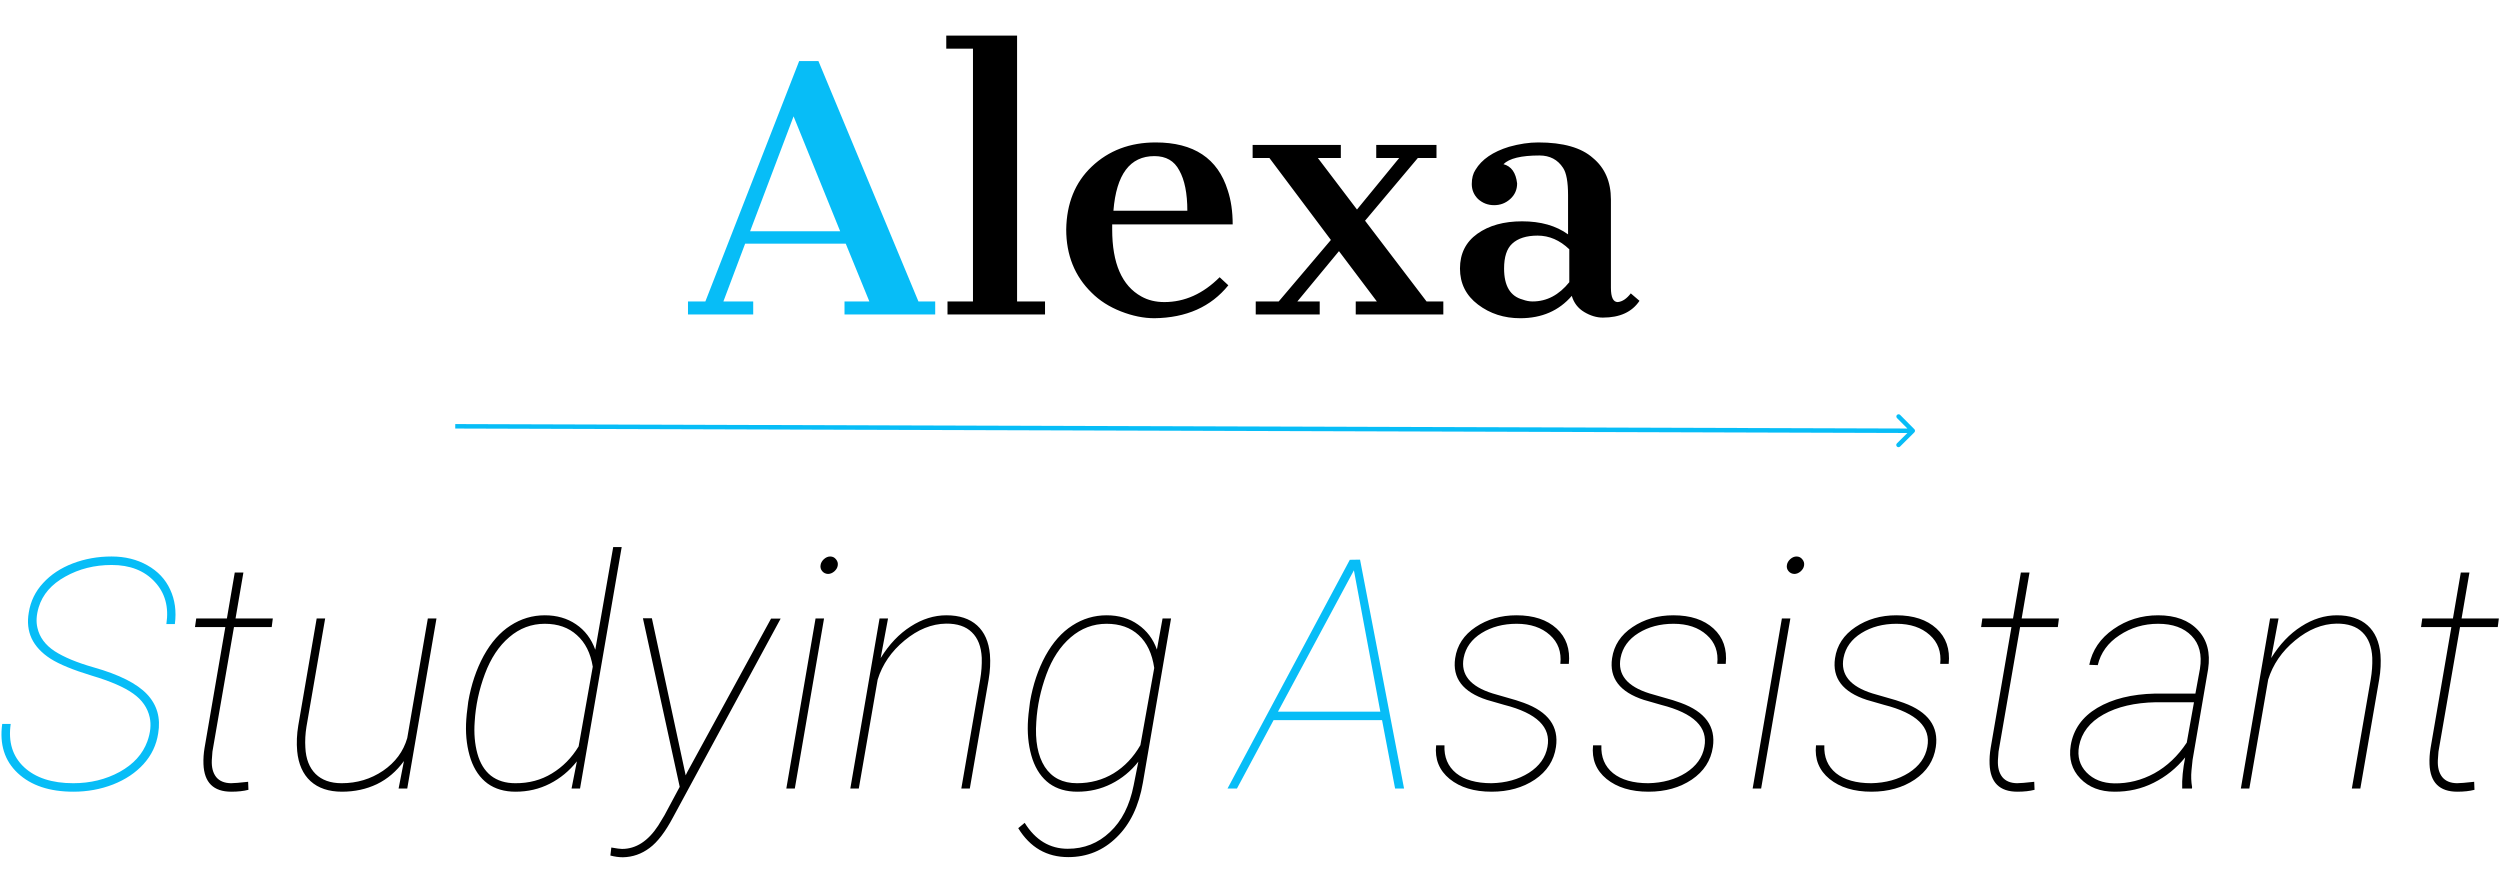
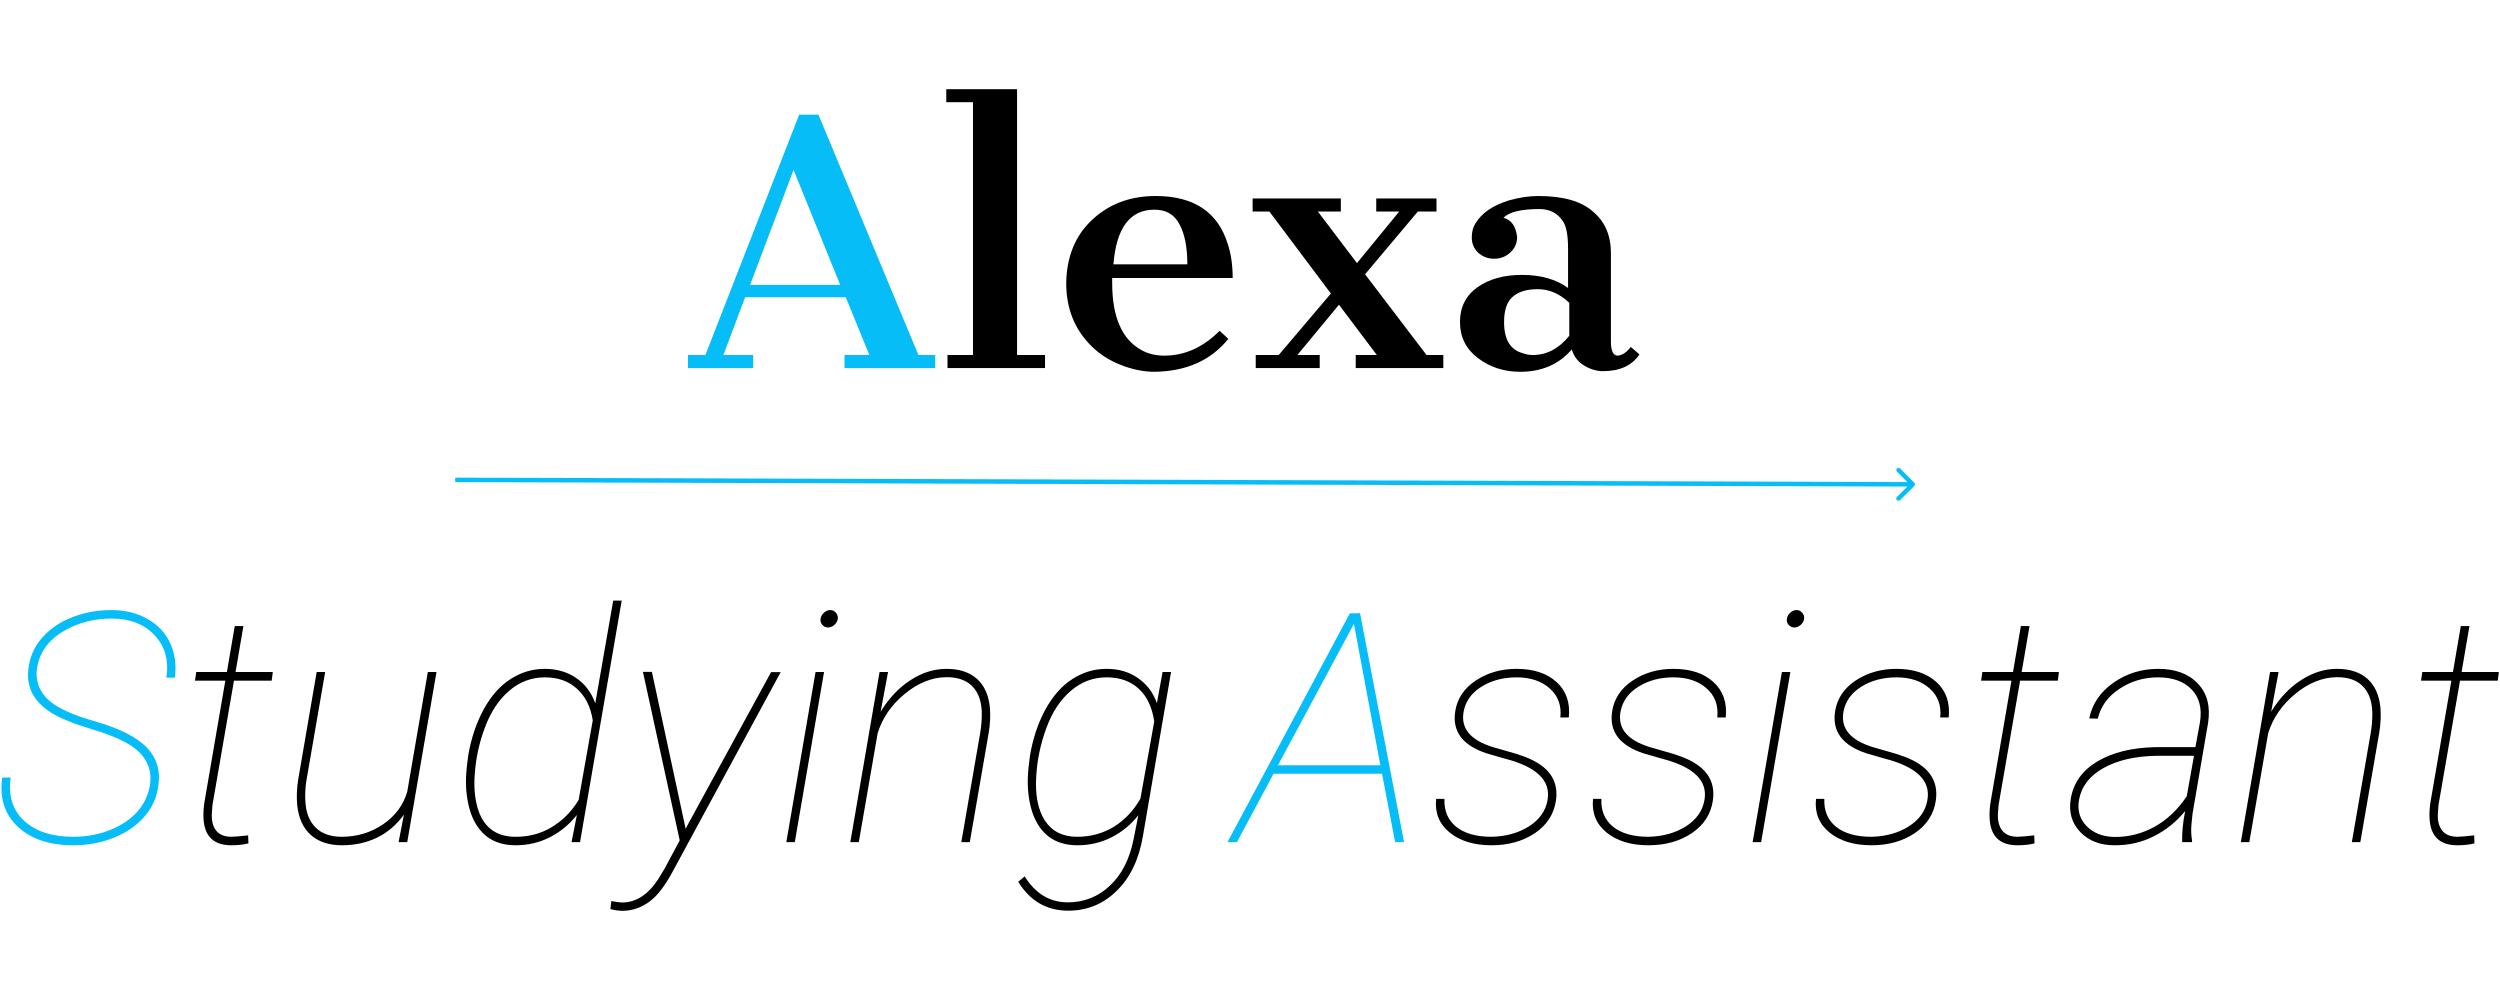
- <svg xmlns="http://www.w3.org/2000/svg" width="700" height="250" viewBox="0 0 559 185" fill="none">
+ <svg xmlns="http://www.w3.org/2000/svg" width="500" height="200" viewBox="0 0 559 185" fill="none">
  <path d="M33.473 153.074C33.004 150.941 31.773 149.172 29.781 147.766C27.789 146.336 24.707 145 20.535 143.758C16.363 142.492 13.281 141.227 11.289 139.961C9.297 138.672 7.891 137.16 7.07 135.426C6.273 133.691 6.062 131.758 6.438 129.625C6.836 127.117 7.902 124.926 9.637 123.051C11.371 121.152 13.586 119.688 16.281 118.656C19 117.625 21.883 117.109 24.93 117.109C27.953 117.109 30.625 117.766 32.945 119.078C35.289 120.391 36.988 122.195 38.043 124.492C39.121 126.789 39.473 129.367 39.098 132.227H37.199C37.785 128.406 36.918 125.254 34.598 122.77C32.277 120.262 29.066 119.008 24.965 119.008C21.145 119.008 17.688 119.875 14.594 121.609C11.5 123.32 9.52 125.605 8.652 128.465C8.137 130.176 8.043 131.711 8.371 133.07C8.84 135.156 10.117 136.891 12.203 138.273C14.312 139.633 17.219 140.84 20.922 141.895C26.641 143.512 30.625 145.516 32.875 147.906C35.125 150.297 35.957 153.215 35.371 156.66C34.973 159.262 33.883 161.547 32.102 163.516C30.344 165.461 28.07 166.984 25.281 168.086C22.492 169.164 19.539 169.703 16.422 169.703C11.078 169.703 6.93 168.32 3.977 165.555C1.023 162.789 -0.137 159.121 0.496 154.551H2.395C1.809 158.582 2.805 161.805 5.383 164.219C7.961 166.609 11.629 167.805 16.387 167.805C20.207 167.805 23.664 166.961 26.758 165.273C29.852 163.562 31.914 161.289 32.945 158.453C33.648 156.508 33.824 154.715 33.473 153.074Z" fill="#07BDF7" />
  <path d="M54.426 120.695L52.668 130.961H61L60.754 132.895H52.316L47.5 160.738L47.359 162.672C47.289 164.266 47.617 165.52 48.344 166.434C49.07 167.324 50.172 167.781 51.648 167.805C52.305 167.805 53.582 167.699 55.48 167.488L55.551 169.281C54.473 169.562 53.195 169.703 51.719 169.703C47.734 169.703 45.66 167.652 45.496 163.551C45.449 162.355 45.531 161.137 45.742 159.895L50.383 132.895H43.598L43.879 130.961H50.734L52.492 120.695H54.426ZM89.125 169L90.32 162.848C88.656 165.145 86.641 166.867 84.273 168.016C81.906 169.141 79.305 169.703 76.469 169.703C73.516 169.703 71.172 168.918 69.438 167.348C67.727 165.777 66.731 163.539 66.449 160.633C66.285 158.781 66.367 156.871 66.695 154.902L70.809 130.961H72.707L68.523 155.184C68.266 156.777 68.184 158.324 68.277 159.824C68.394 162.355 69.156 164.324 70.562 165.73C71.969 167.113 73.914 167.805 76.398 167.805C79.82 167.805 82.902 166.879 85.644 165.027C88.387 163.152 90.191 160.715 91.059 157.715L95.664 130.961H97.598L91.059 169H89.125ZM104.699 149.594C105.355 145.773 106.504 142.352 108.145 139.328C109.809 136.305 111.812 134.043 114.156 132.543C116.5 131.02 119.055 130.258 121.82 130.258C124.492 130.258 126.812 130.926 128.781 132.262C130.773 133.598 132.215 135.496 133.105 137.957L137.113 115H139.012L129.695 169H127.797L128.992 162.918C127.305 165.051 125.289 166.715 122.945 167.91C120.602 169.105 118.047 169.703 115.281 169.703C112.797 169.703 110.711 169.094 109.023 167.875C107.336 166.633 106.082 164.828 105.262 162.461C104.465 160.07 104.113 157.445 104.207 154.586C104.254 153.25 104.418 151.586 104.699 149.594ZM106.141 154.059C105.953 156.637 106.152 159.004 106.738 161.16C107.324 163.316 108.332 164.969 109.762 166.117C111.215 167.242 113.031 167.805 115.211 167.805C118.258 167.828 120.988 167.102 123.402 165.625C125.84 164.148 127.832 162.133 129.379 159.578L132.543 141.754C132.051 138.707 130.867 136.352 128.992 134.688C127.141 133 124.75 132.156 121.82 132.156C118.844 132.156 116.195 133.152 113.875 135.145C111.555 137.113 109.738 139.855 108.426 143.371C107.113 146.887 106.352 150.449 106.141 154.059ZM153.32 166.047L153.672 165.309L172.41 130.996H174.555L150.508 175.398C148.773 178.68 147.016 180.977 145.234 182.289C143.453 183.625 141.473 184.316 139.293 184.363C138.402 184.363 137.465 184.234 136.48 183.977L136.691 182.184C137.887 182.395 138.684 182.5 139.082 182.5C142.199 182.5 144.895 180.766 147.168 177.297L148.574 174.977L151.984 168.613L143.758 130.926H145.762L153.32 166.047ZM177.719 169H175.82L182.359 130.961H184.258L177.719 169ZM183.484 119.008C183.555 118.539 183.801 118.105 184.223 117.707C184.668 117.309 185.137 117.109 185.629 117.109C186.168 117.109 186.602 117.32 186.93 117.742C187.281 118.164 187.41 118.633 187.316 119.148C187.246 119.617 186.988 120.051 186.543 120.449C186.098 120.824 185.629 121.012 185.137 121.012C184.598 120.988 184.164 120.777 183.836 120.379C183.508 119.98 183.391 119.523 183.484 119.008ZM196.914 139.82C198.812 136.75 201.051 134.395 203.629 132.754C206.207 131.09 208.867 130.258 211.609 130.258C214.516 130.258 216.801 131.008 218.465 132.508C220.129 134.008 221.09 136.176 221.348 139.012C221.488 140.793 221.395 142.656 221.066 144.602L216.848 169H214.949L219.168 144.602C219.449 142.961 219.566 141.344 219.52 139.75C219.402 137.266 218.664 135.367 217.305 134.055C215.969 132.742 214.047 132.098 211.539 132.121C208.328 132.168 205.234 133.422 202.258 135.883C199.305 138.32 197.301 141.238 196.246 144.637L192.027 169H190.129L196.668 130.961H198.566L196.914 139.82ZM230.312 149.594C230.969 145.773 232.117 142.352 233.758 139.328C235.422 136.305 237.426 134.043 239.77 132.543C242.113 131.02 244.668 130.258 247.434 130.258C250.176 130.258 252.52 130.949 254.465 132.332C256.434 133.691 257.84 135.555 258.684 137.922L259.949 130.961H261.848L255.555 167.664C254.664 172.891 252.707 176.969 249.684 179.898C246.684 182.852 243.074 184.328 238.855 184.328C234.051 184.328 230.324 182.172 227.676 177.859L229.117 176.664C231.531 180.531 234.742 182.465 238.75 182.465C242.406 182.465 245.547 181.223 248.172 178.738C250.82 176.277 252.59 172.797 253.48 168.297L254.535 162.988C252.848 165.121 250.832 166.773 248.488 167.945C246.168 169.117 243.637 169.703 240.895 169.703C238.41 169.703 236.324 169.094 234.637 167.875C232.949 166.633 231.695 164.828 230.875 162.461C230.078 160.07 229.727 157.445 229.82 154.586C229.867 153.25 230.031 151.586 230.312 149.594ZM231.719 154.059C231.414 158.324 232.047 161.688 233.617 164.148C235.211 166.586 237.613 167.805 240.824 167.805C243.848 167.805 246.578 167.066 249.016 165.59C251.453 164.09 253.445 161.992 254.992 159.297L258.086 142.035C257.617 138.824 256.457 136.375 254.605 134.688C252.777 133 250.387 132.156 247.434 132.156C244.434 132.156 241.762 133.164 239.418 135.18C237.074 137.195 235.258 139.961 233.969 143.477C232.68 146.992 231.93 150.52 231.719 154.059Z" fill="black" />
  <path d="M153.833 60.083H157.722L178.694 6.333H183L205.361 60.083H209.111V63H188.833V60.083H194.389L189.111 47.167H166.611L161.75 60.083H168.417V63H153.833V60.083ZM187.861 44.389L177.444 18.694L167.722 44.389H187.861Z" fill="#07BDF7" />
  <path d="M211.863 60.083H217.557V3.556H211.585V0.639H227.418V60.083H233.668V63H211.863V60.083ZM274.656 56.472C270.767 61.287 265.258 63.741 258.128 63.833C255.721 63.833 253.221 63.324 250.628 62.306C248.035 61.287 245.86 59.898 244.1 58.139C240.304 54.435 238.406 49.713 238.406 43.972C238.498 38.139 240.397 33.463 244.1 29.944C247.897 26.333 252.665 24.528 258.406 24.528C266.924 24.528 272.295 28.093 274.517 35.222C275.258 37.444 275.628 39.991 275.628 42.861H248.684V43.972C248.684 51.565 250.86 56.565 255.211 58.972C256.693 59.806 258.406 60.222 260.35 60.222C264.887 60.222 269.008 58.37 272.711 54.667L274.656 56.472ZM265.489 39.806C265.489 35.917 264.887 32.907 263.684 30.778C262.572 28.648 260.721 27.583 258.128 27.583C252.665 27.583 249.61 31.657 248.961 39.806H265.489ZM280.782 60.083H285.921L297.588 46.333L283.838 28H280.088V25.083H299.81V28H294.671L303.421 39.528L312.865 28H307.727V25.083H321.199V28H317.032L305.227 42.028L318.977 60.083H322.727V63H303.143V60.083H307.865L299.393 48.833L290.088 60.083H295.088V63H280.782V60.083ZM336.173 29.389C337.932 29.852 338.951 31.287 339.228 33.694C339.228 35.083 338.719 36.241 337.701 37.167C336.682 38.093 335.478 38.556 334.089 38.556C332.701 38.556 331.497 38.093 330.478 37.167C329.552 36.241 329.089 35.13 329.089 33.833C329.089 32.537 329.367 31.472 329.923 30.639C331.312 28.324 333.812 26.611 337.423 25.5C339.738 24.852 341.913 24.528 343.951 24.528C349.506 24.528 353.58 25.685 356.173 28C358.858 30.222 360.201 33.324 360.201 37.306V57.028C360.201 59.157 360.71 60.222 361.728 60.222C362.747 60.13 363.719 59.481 364.645 58.278L366.589 59.944C364.923 62.444 362.191 63.694 358.395 63.694C357.006 63.694 355.617 63.278 354.228 62.444C352.839 61.611 351.913 60.407 351.451 58.833C348.58 62.167 344.738 63.833 339.923 63.833C336.312 63.833 333.163 62.815 330.478 60.778C327.793 58.741 326.451 56.056 326.451 52.722C326.451 49.389 327.747 46.796 330.339 44.944C332.932 43.093 336.265 42.167 340.339 42.167C344.506 42.167 347.932 43.139 350.617 45.083V36.333C350.617 33.37 350.247 31.333 349.506 30.222C348.302 28.37 346.543 27.444 344.228 27.444C340.154 27.444 337.469 28.093 336.173 29.389ZM342.701 60.083C345.849 60.083 348.58 58.648 350.895 55.778V48.417C348.765 46.38 346.404 45.361 343.812 45.361C341.312 45.361 339.413 45.963 338.117 47.167C336.913 48.278 336.312 50.13 336.312 52.722C336.312 56.611 337.701 58.926 340.478 59.667C341.219 59.944 341.96 60.083 342.701 60.083Z" fill="black" />
  <path d="M309.027 153.707H284.77L276.578 169H274.469L301.82 117.848L304.105 117.812L313.949 169H311.945L309.027 153.707ZM285.754 151.809H308.641L302.734 120.203L285.754 151.809Z" fill="#07BDF7" />
  <path d="M346.012 159.684C346.855 155.277 343.645 152.148 336.379 150.297L332.477 149.172C327.086 147.414 324.719 144.309 325.375 139.855C325.797 136.973 327.32 134.652 329.945 132.895C332.57 131.137 335.617 130.258 339.086 130.258C342.906 130.258 345.895 131.242 348.051 133.211C350.207 135.18 351.121 137.816 350.793 141.121H348.895C349.176 138.449 348.391 136.293 346.539 134.652C344.688 132.988 342.215 132.156 339.121 132.156C336.121 132.156 333.508 132.848 331.281 134.23C329.055 135.613 327.719 137.465 327.273 139.785C326.57 143.512 328.727 146.16 333.742 147.73L338.98 149.242L340.738 149.84C346.199 151.832 348.59 155.125 347.91 159.719C347.465 162.742 345.895 165.168 343.199 166.996C340.504 168.801 337.281 169.703 333.531 169.703C329.617 169.703 326.488 168.754 324.145 166.855C321.801 164.934 320.793 162.426 321.121 159.332H322.984C322.867 161.957 323.734 164.031 325.586 165.555C327.461 167.055 330.098 167.805 333.496 167.805C336.73 167.734 339.52 166.961 341.863 165.484C344.207 163.984 345.59 162.051 346.012 159.684ZM381.098 159.684C381.941 155.277 378.73 152.148 371.465 150.297L367.562 149.172C362.172 147.414 359.805 144.309 360.461 139.855C360.883 136.973 362.406 134.652 365.031 132.895C367.656 131.137 370.703 130.258 374.172 130.258C377.992 130.258 380.98 131.242 383.137 133.211C385.293 135.18 386.207 137.816 385.879 141.121H383.98C384.262 138.449 383.477 136.293 381.625 134.652C379.773 132.988 377.301 132.156 374.207 132.156C371.207 132.156 368.594 132.848 366.367 134.23C364.141 135.613 362.805 137.465 362.359 139.785C361.656 143.512 363.812 146.16 368.828 147.73L374.066 149.242L375.824 149.84C381.285 151.832 383.676 155.125 382.996 159.719C382.551 162.742 380.98 165.168 378.285 166.996C375.59 168.801 372.367 169.703 368.617 169.703C364.703 169.703 361.574 168.754 359.23 166.855C356.887 164.934 355.879 162.426 356.207 159.332H358.07C357.953 161.957 358.82 164.031 360.672 165.555C362.547 167.055 365.184 167.805 368.582 167.805C371.816 167.734 374.605 166.961 376.949 165.484C379.293 163.984 380.676 162.051 381.098 159.684ZM393.789 169H391.891L398.43 130.961H400.328L393.789 169ZM399.555 119.008C399.625 118.539 399.871 118.105 400.293 117.707C400.738 117.309 401.207 117.109 401.699 117.109C402.238 117.109 402.672 117.32 403 117.742C403.352 118.164 403.48 118.633 403.387 119.148C403.316 119.617 403.059 120.051 402.613 120.449C402.168 120.824 401.699 121.012 401.207 121.012C400.668 120.988 400.234 120.777 399.906 120.379C399.578 119.98 399.461 119.523 399.555 119.008ZM430.949 159.684C431.793 155.277 428.582 152.148 421.316 150.297L417.414 149.172C412.023 147.414 409.656 144.309 410.312 139.855C410.734 136.973 412.258 134.652 414.883 132.895C417.508 131.137 420.555 130.258 424.023 130.258C427.844 130.258 430.832 131.242 432.988 133.211C435.145 135.18 436.059 137.816 435.73 141.121H433.832C434.113 138.449 433.328 136.293 431.477 134.652C429.625 132.988 427.152 132.156 424.059 132.156C421.059 132.156 418.445 132.848 416.219 134.23C413.992 135.613 412.656 137.465 412.211 139.785C411.508 143.512 413.664 146.16 418.68 147.73L423.918 149.242L425.676 149.84C431.137 151.832 433.527 155.125 432.848 159.719C432.402 162.742 430.832 165.168 428.137 166.996C425.441 168.801 422.219 169.703 418.469 169.703C414.555 169.703 411.426 168.754 409.082 166.855C406.738 164.934 405.73 162.426 406.059 159.332H407.922C407.805 161.957 408.672 164.031 410.523 165.555C412.398 167.055 415.035 167.805 418.434 167.805C421.668 167.734 424.457 166.961 426.801 165.484C429.145 163.984 430.527 162.051 430.949 159.684ZM453.801 120.695L452.043 130.961H460.375L460.129 132.895H451.691L446.875 160.738L446.734 162.672C446.664 164.266 446.992 165.52 447.719 166.434C448.445 167.324 449.547 167.781 451.023 167.805C451.68 167.805 452.957 167.699 454.855 167.488L454.926 169.281C453.848 169.562 452.57 169.703 451.094 169.703C447.109 169.703 445.035 167.652 444.871 163.551C444.824 162.355 444.906 161.137 445.117 159.895L449.758 132.895H442.973L443.254 130.961H450.109L451.867 120.695H453.801ZM487.938 169C487.867 166.938 488.09 164.617 488.605 162.039C486.637 164.453 484.293 166.34 481.574 167.699C478.879 169.059 475.949 169.727 472.785 169.703C469.598 169.703 467.055 168.719 465.156 166.75C463.258 164.781 462.543 162.32 463.012 159.367C463.598 155.781 465.578 152.98 468.953 150.965C472.352 148.949 476.652 147.883 481.855 147.766H490.891L491.91 142.211C492.402 139.094 491.781 136.645 490.047 134.863C488.312 133.059 485.816 132.156 482.559 132.156C479.371 132.156 476.488 133.012 473.91 134.723C471.332 136.41 469.715 138.637 469.059 141.402L467.16 141.332C467.816 138.074 469.621 135.414 472.574 133.352C475.527 131.289 478.855 130.258 482.559 130.258C486.426 130.258 489.391 131.359 491.453 133.562C493.516 135.742 494.277 138.648 493.738 142.281L490.258 162.602L490.012 164.992C489.895 166.234 489.941 167.465 490.152 168.684L490.117 169H487.938ZM472.75 167.84C475.891 167.887 478.879 167.137 481.715 165.59C484.551 164.02 486.965 161.734 488.957 158.734L490.574 149.699H482.066C477.332 149.793 473.418 150.707 470.324 152.441C467.254 154.152 465.438 156.508 464.875 159.508C464.453 161.828 465.004 163.785 466.527 165.379C468.074 166.973 470.148 167.793 472.75 167.84ZM507.836 139.82C509.734 136.75 511.973 134.395 514.551 132.754C517.129 131.09 519.789 130.258 522.531 130.258C525.438 130.258 527.723 131.008 529.387 132.508C531.051 134.008 532.012 136.176 532.27 139.012C532.41 140.793 532.316 142.656 531.988 144.602L527.77 169H525.871L530.09 144.602C530.371 142.961 530.488 141.344 530.441 139.75C530.324 137.266 529.586 135.367 528.227 134.055C526.891 132.742 524.969 132.098 522.461 132.121C519.25 132.168 516.156 133.422 513.18 135.883C510.227 138.32 508.223 141.238 507.168 144.637L502.949 169H501.051L507.59 130.961H509.488L507.836 139.82ZM552.168 120.695L550.41 130.961H558.742L558.496 132.895H550.059L545.242 160.738L545.102 162.672C545.031 164.266 545.359 165.52 546.086 166.434C546.812 167.324 547.914 167.781 549.391 167.805C550.047 167.805 551.324 167.699 553.223 167.488L553.293 169.281C552.215 169.562 550.938 169.703 549.461 169.703C545.477 169.703 543.402 167.652 543.238 163.551C543.191 162.355 543.273 161.137 543.484 159.895L548.125 132.895H541.34L541.621 130.961H548.477L550.234 120.695H552.168Z" fill="black" />
  <path d="M428.048 89.355C428.244 89.16 428.245 88.843 428.051 88.647L424.879 85.456C424.685 85.26 424.368 85.259 424.172 85.454C423.976 85.648 423.975 85.965 424.17 86.161L426.989 88.998L424.151 91.818C423.955 92.012 423.954 92.329 424.149 92.525C424.343 92.721 424.66 92.722 424.856 92.527L428.048 89.355ZM101.792 88.5L427.694 89.5L427.698 88.5L101.795 87.5L101.792 88.5Z" fill="#07BDF7" />
</svg>
